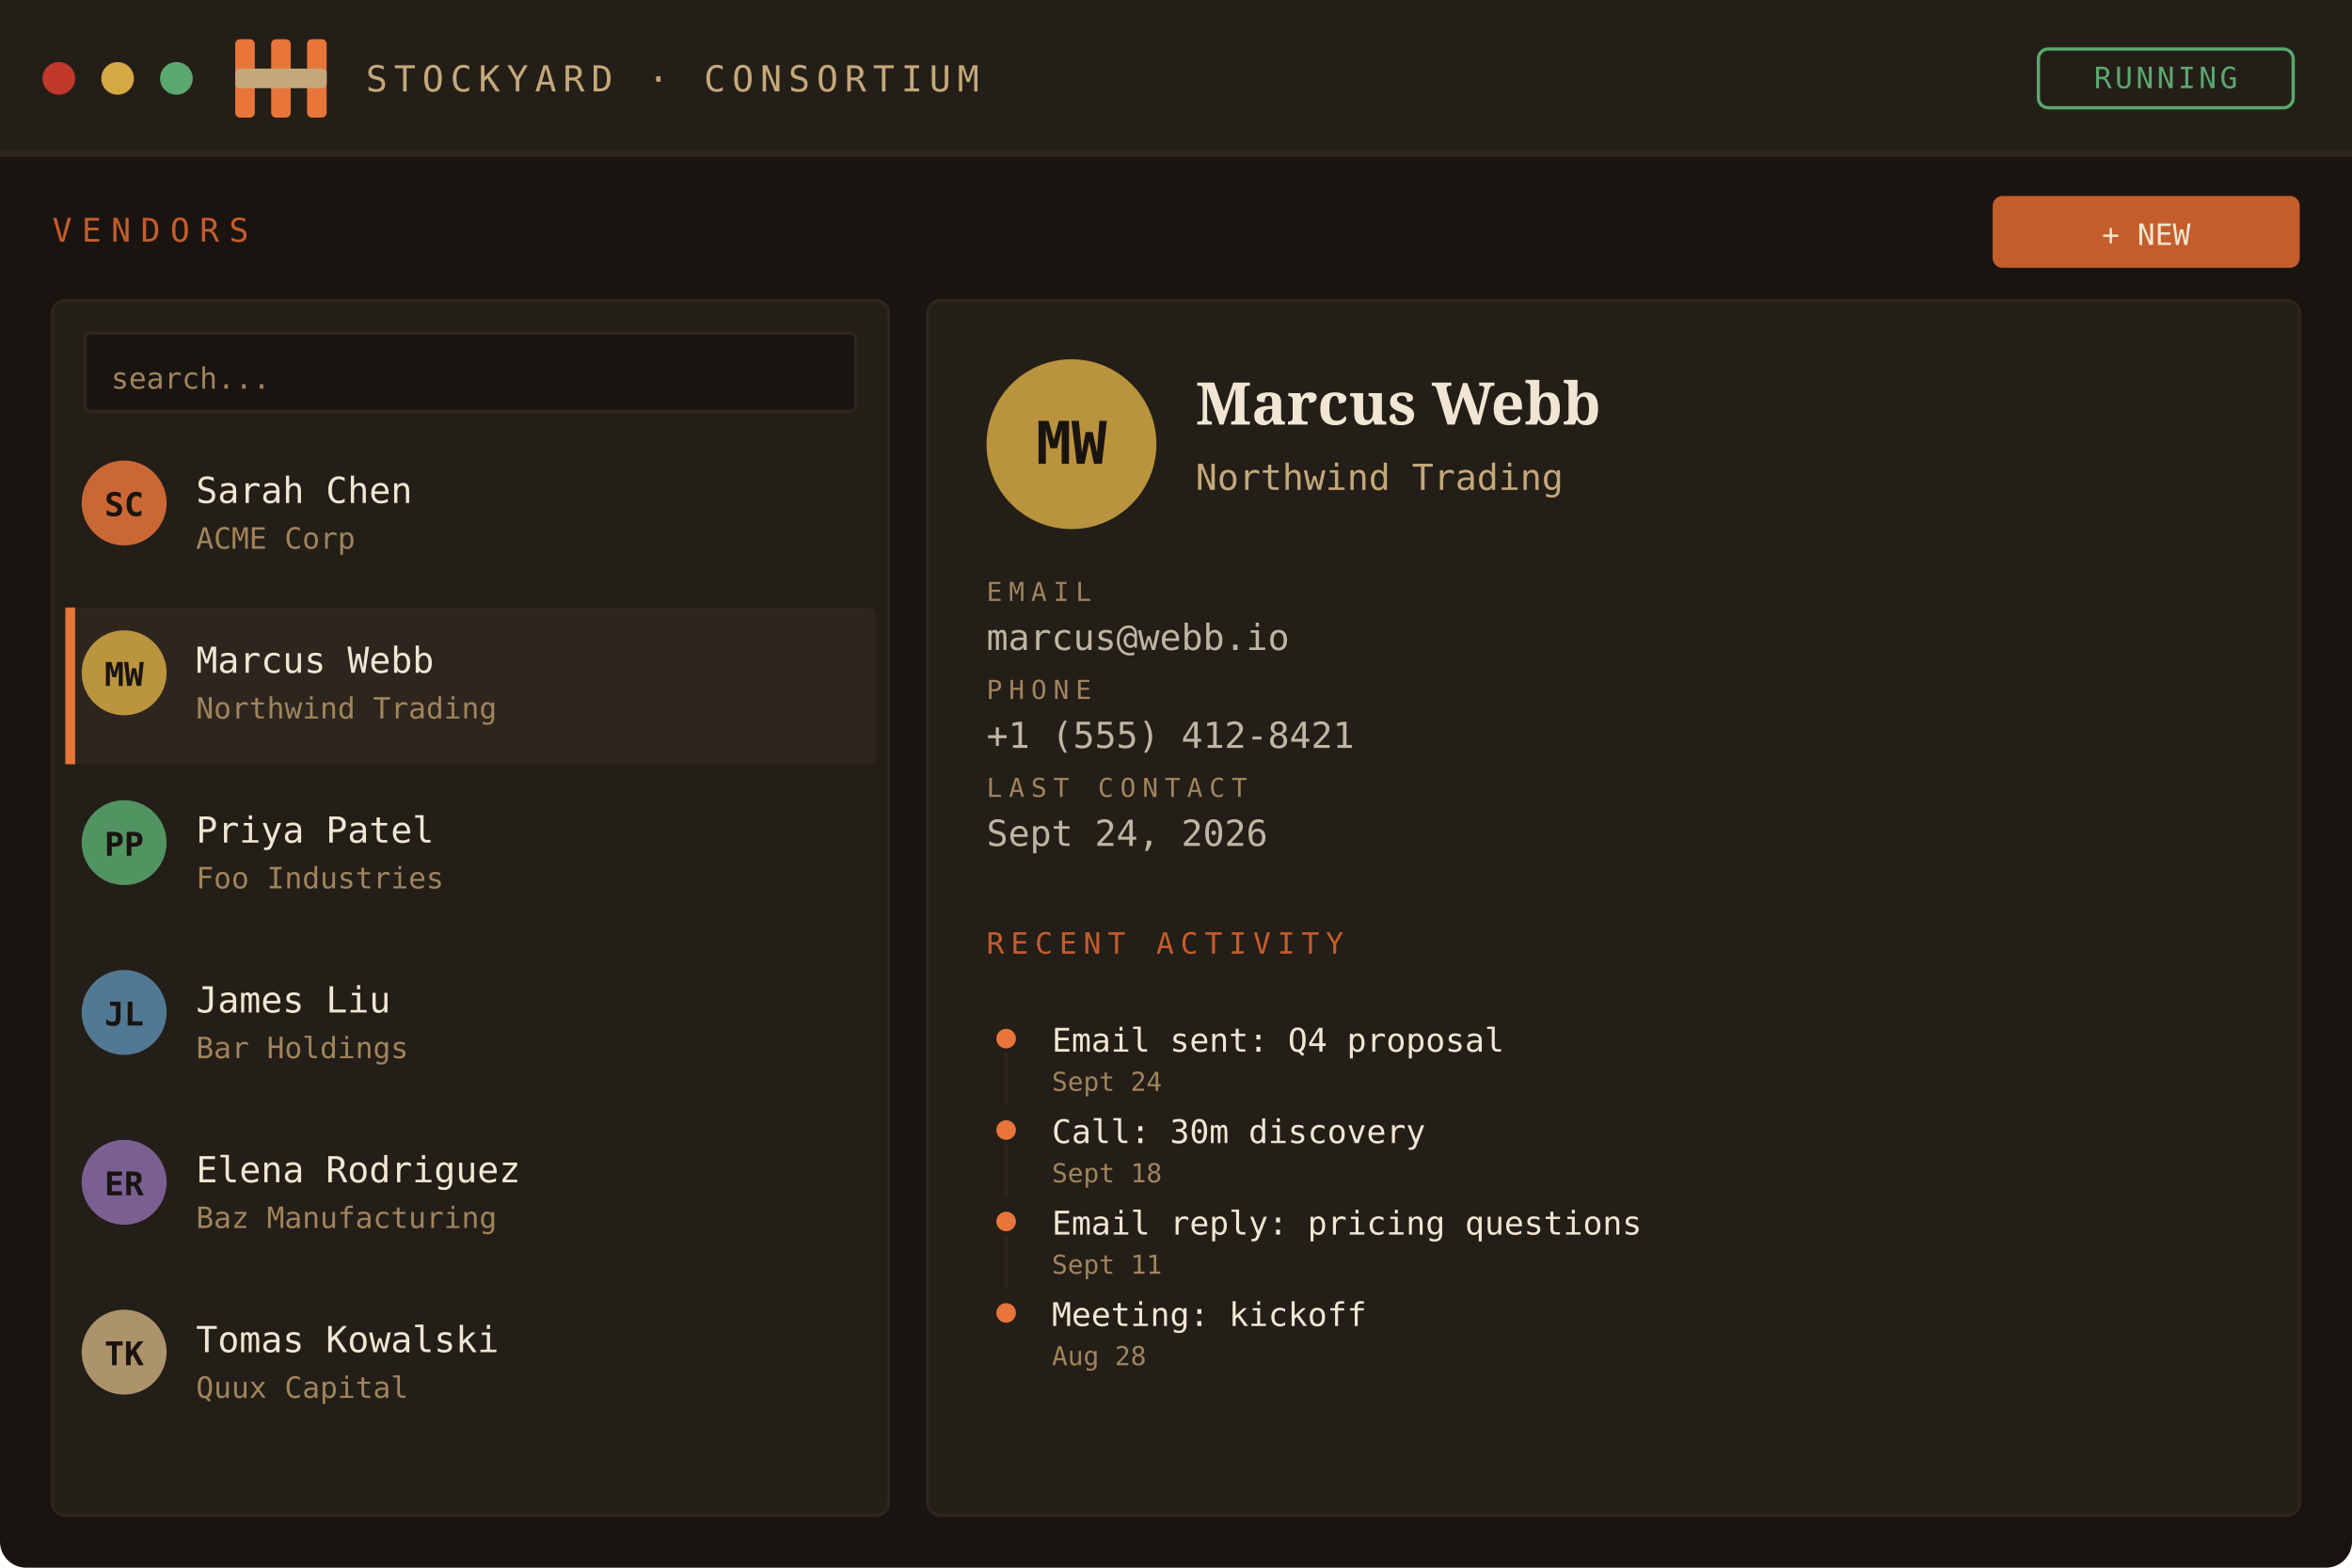
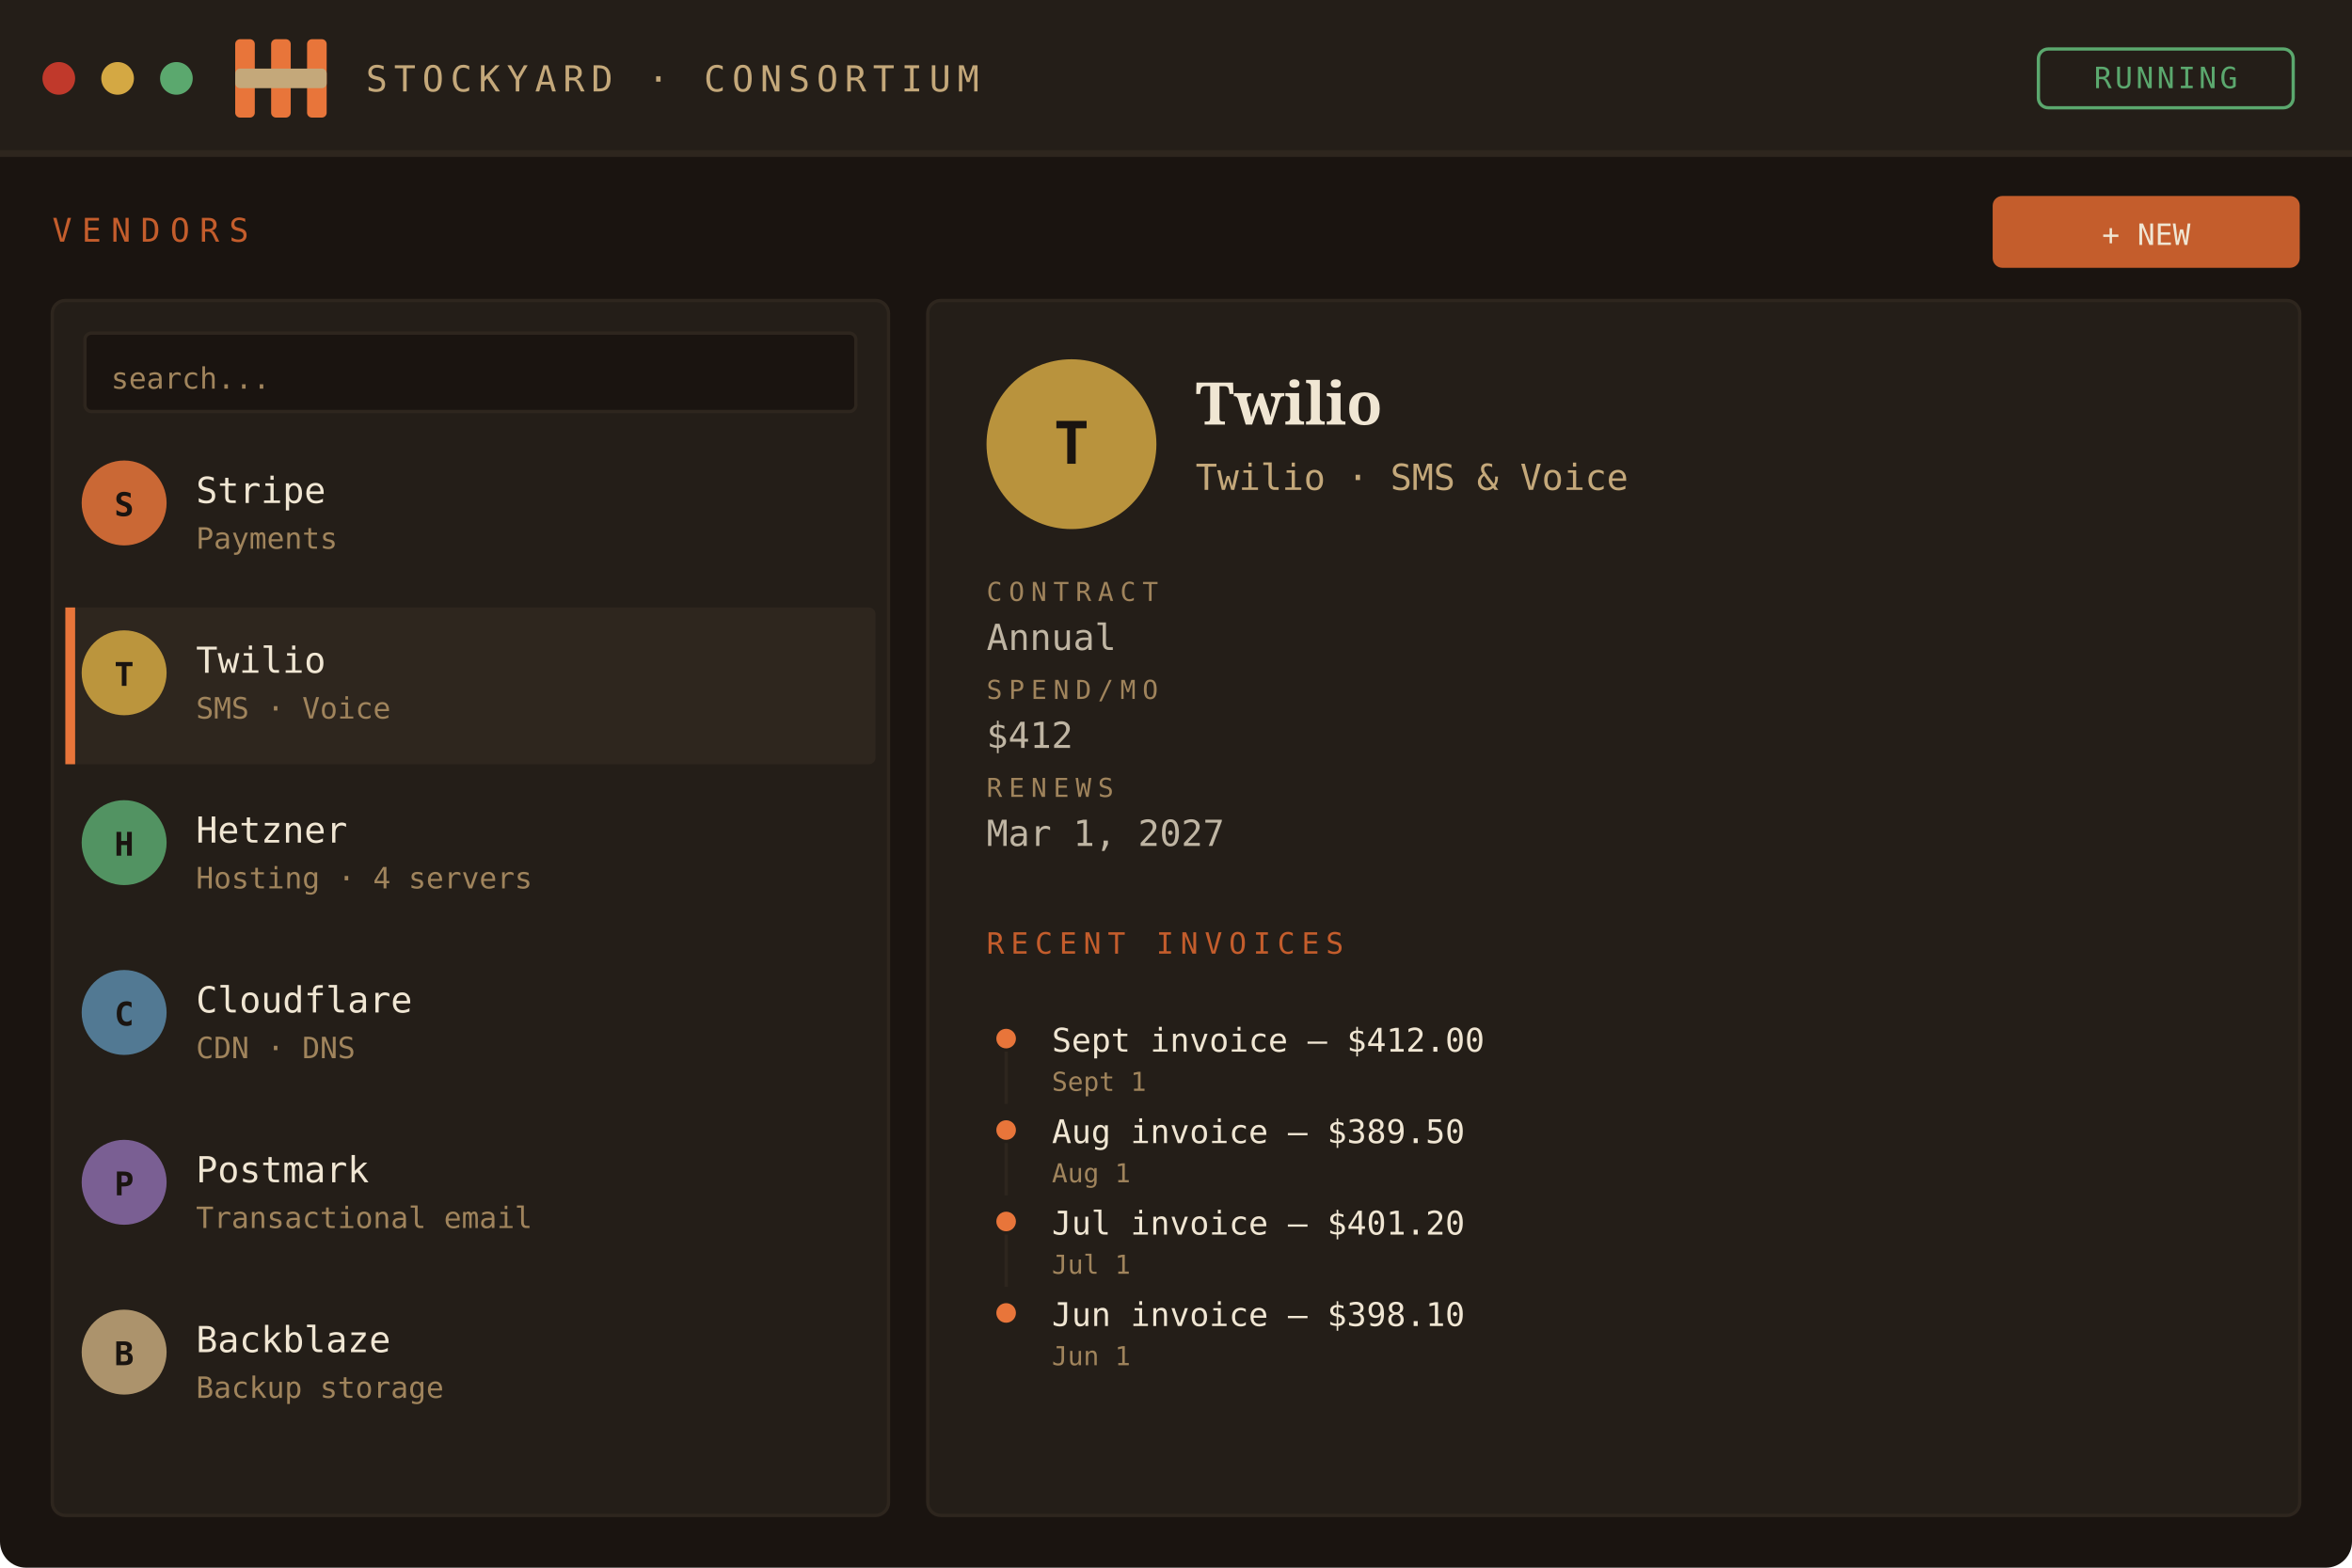
<svg xmlns="http://www.w3.org/2000/svg" width="720" height="480" viewBox="0 0 720 480" role="img" aria-label="Consortium dashboard mockup">
  <rect width="720" height="480" rx="8" fill="#1a1410" />
  <rect width="720" height="48" fill="#241e18" />
  <rect y="46" width="720" height="2" fill="#2e261e" />
  <circle cx="18" cy="24" r="5" fill="#c0392b" />
  <circle cx="36" cy="24" r="5" fill="#d4a843" />
  <circle cx="54" cy="24" r="5" fill="#5ba86e" />
  <rect x="72" y="12" width="6" height="24" rx="1.5" fill="#e8753a" />
  <rect x="83" y="12" width="6" height="24" rx="1.5" fill="#e8753a" />
  <rect x="94" y="12" width="6" height="24" rx="1.5" fill="#e8753a" />
  <rect x="72" y="21" width="28" height="6" rx="1.5" fill="#c4a87a" />
  <text x="112" y="28" fill="#c4a87a" font-size="11" font-family="JetBrains Mono,monospace" letter-spacing="2">STOCKYARD · CONSORTIUM</text>
  <rect x="624" y="15" width="78" height="18" rx="3" fill="none" stroke="#5ba86e" stroke-width="1" />
  <text x="663" y="27" text-anchor="middle" fill="#5ba86e" font-size="9" font-family="JetBrains Mono,monospace" letter-spacing="1">RUNNING</text>
  <text x="16" y="74" fill="#c45d2c" font-size="10" font-family="JetBrains Mono,monospace" letter-spacing="3">VENDORS</text>
  <rect x="610" y="60" width="94" height="22" rx="3" fill="#c45d2c" />
  <text x="657" y="75" text-anchor="middle" fill="#f0e6d3" font-size="9" font-family="JetBrains Mono,monospace">+ NEW</text>
  <rect x="16" y="92" width="256" height="372" rx="4" fill="#241e18" stroke="#2e261e" />
  <rect x="26" y="102" width="236" height="24" rx="2" fill="#1a1410" stroke="#2e261e" />
  <text x="34" y="119" fill="#a0845c" font-size="9" font-family="JetBrains Mono,monospace">search...</text>
  <circle cx="38" cy="154" r="13" fill="#e8753a" opacity="0.85" />
-   <text x="38" y="158" text-anchor="middle" fill="#1a1410" font-size="10" font-family="JetBrains Mono,monospace" font-weight="bold">SC</text>
-   <text x="60" y="154" fill="#f0e6d3" font-size="11" font-family="JetBrains Mono,monospace">Sarah Chen</text>
-   <text x="60" y="168" fill="#a0845c" font-size="9" font-family="JetBrains Mono,monospace">ACME Corp</text>
+   <text x="38" y="158" text-anchor="middle" fill="#1a1410" font-size="10" font-family="JetBrains Mono,monospace" font-weight="bold">S</text>
+   <text x="60" y="154" fill="#f0e6d3" font-size="11" font-family="JetBrains Mono,monospace">Stripe</text>
+   <text x="60" y="168" fill="#a0845c" font-size="9" font-family="JetBrains Mono,monospace">Payments</text>
  <rect x="20" y="186" width="248" height="48" rx="2" fill="#2e261e" />
  <rect x="20" y="186" width="3" height="48" fill="#e8753a" />
  <circle cx="38" cy="206" r="13" fill="#d4a843" opacity="0.85" />
-   <text x="38" y="210" text-anchor="middle" fill="#1a1410" font-size="10" font-family="JetBrains Mono,monospace" font-weight="bold">MW</text>
-   <text x="60" y="206" fill="#f0e6d3" font-size="11" font-family="JetBrains Mono,monospace">Marcus Webb</text>
-   <text x="60" y="220" fill="#a0845c" font-size="9" font-family="JetBrains Mono,monospace">Northwind Trading</text>
+   <text x="38" y="210" text-anchor="middle" fill="#1a1410" font-size="10" font-family="JetBrains Mono,monospace" font-weight="bold">T</text>
+   <text x="60" y="206" fill="#f0e6d3" font-size="11" font-family="JetBrains Mono,monospace">Twilio</text>
+   <text x="60" y="220" fill="#a0845c" font-size="9" font-family="JetBrains Mono,monospace">SMS · Voice</text>
  <circle cx="38" cy="258" r="13" fill="#5ba86e" opacity="0.85" />
-   <text x="38" y="262" text-anchor="middle" fill="#1a1410" font-size="10" font-family="JetBrains Mono,monospace" font-weight="bold">PP</text>
-   <text x="60" y="258" fill="#f0e6d3" font-size="11" font-family="JetBrains Mono,monospace">Priya Patel</text>
-   <text x="60" y="272" fill="#a0845c" font-size="9" font-family="JetBrains Mono,monospace">Foo Industries</text>
+   <text x="38" y="262" text-anchor="middle" fill="#1a1410" font-size="10" font-family="JetBrains Mono,monospace" font-weight="bold">H</text>
+   <text x="60" y="258" fill="#f0e6d3" font-size="11" font-family="JetBrains Mono,monospace">Hetzner</text>
+   <text x="60" y="272" fill="#a0845c" font-size="9" font-family="JetBrains Mono,monospace">Hosting · 4 servers</text>
  <circle cx="38" cy="310" r="13" fill="#5b8aa8" opacity="0.85" />
-   <text x="38" y="314" text-anchor="middle" fill="#1a1410" font-size="10" font-family="JetBrains Mono,monospace" font-weight="bold">JL</text>
-   <text x="60" y="310" fill="#f0e6d3" font-size="11" font-family="JetBrains Mono,monospace">James Liu</text>
-   <text x="60" y="324" fill="#a0845c" font-size="9" font-family="JetBrains Mono,monospace">Bar Holdings</text>
+   <text x="38" y="314" text-anchor="middle" fill="#1a1410" font-size="10" font-family="JetBrains Mono,monospace" font-weight="bold">C</text>
+   <text x="60" y="310" fill="#f0e6d3" font-size="11" font-family="JetBrains Mono,monospace">Cloudflare</text>
+   <text x="60" y="324" fill="#a0845c" font-size="9" font-family="JetBrains Mono,monospace">CDN · DNS</text>
  <circle cx="38" cy="362" r="13" fill="#8a6ba8" opacity="0.85" />
-   <text x="38" y="366" text-anchor="middle" fill="#1a1410" font-size="10" font-family="JetBrains Mono,monospace" font-weight="bold">ER</text>
-   <text x="60" y="362" fill="#f0e6d3" font-size="11" font-family="JetBrains Mono,monospace">Elena Rodriguez</text>
-   <text x="60" y="376" fill="#a0845c" font-size="9" font-family="JetBrains Mono,monospace">Baz Manufacturing</text>
+   <text x="38" y="366" text-anchor="middle" fill="#1a1410" font-size="10" font-family="JetBrains Mono,monospace" font-weight="bold">P</text>
+   <text x="60" y="362" fill="#f0e6d3" font-size="11" font-family="JetBrains Mono,monospace">Postmark</text>
+   <text x="60" y="376" fill="#a0845c" font-size="9" font-family="JetBrains Mono,monospace">Transactional email</text>
  <circle cx="38" cy="414" r="13" fill="#c4a87a" opacity="0.85" />
-   <text x="38" y="418" text-anchor="middle" fill="#1a1410" font-size="10" font-family="JetBrains Mono,monospace" font-weight="bold">TK</text>
-   <text x="60" y="414" fill="#f0e6d3" font-size="11" font-family="JetBrains Mono,monospace">Tomas Kowalski</text>
-   <text x="60" y="428" fill="#a0845c" font-size="9" font-family="JetBrains Mono,monospace">Quux Capital</text>
+   <text x="38" y="418" text-anchor="middle" fill="#1a1410" font-size="10" font-family="JetBrains Mono,monospace" font-weight="bold">B</text>
+   <text x="60" y="414" fill="#f0e6d3" font-size="11" font-family="JetBrains Mono,monospace">Backblaze</text>
+   <text x="60" y="428" fill="#a0845c" font-size="9" font-family="JetBrains Mono,monospace">Backup storage</text>
  <rect x="284" y="92" width="420" height="372" rx="4" fill="#241e18" stroke="#2e261e" />
  <circle cx="328" cy="136" r="26" fill="#d4a843" opacity="0.85" />
-   <text x="328" y="142" text-anchor="middle" fill="#1a1410" font-size="18" font-family="JetBrains Mono,monospace" font-weight="bold">MW</text>
-   <text x="366" y="130" fill="#f0e6d3" font-size="18" font-family="Libre Baskerville,Georgia,serif" font-weight="bold">Marcus Webb</text>
-   <text x="366" y="150" fill="#c4a87a" font-size="11" font-family="JetBrains Mono,monospace">Northwind Trading</text>
-   <text x="302" y="184" fill="#a0845c" font-size="8" font-family="JetBrains Mono,monospace" letter-spacing="2">EMAIL</text>
-   <text x="302" y="199" fill="#bfb5a3" font-size="11" font-family="JetBrains Mono,monospace">marcus@webb.io</text>
-   <text x="302" y="214" fill="#a0845c" font-size="8" font-family="JetBrains Mono,monospace" letter-spacing="2">PHONE</text>
-   <text x="302" y="229" fill="#bfb5a3" font-size="11" font-family="JetBrains Mono,monospace">+1 (555) 412-8421</text>
-   <text x="302" y="244" fill="#a0845c" font-size="8" font-family="JetBrains Mono,monospace" letter-spacing="2">LAST CONTACT</text>
-   <text x="302" y="259" fill="#bfb5a3" font-size="11" font-family="JetBrains Mono,monospace">Sept 24, 2026</text>
-   <text x="302" y="292" fill="#c45d2c" font-size="9" font-family="JetBrains Mono,monospace" letter-spacing="2">RECENT ACTIVITY</text>
+   <text x="328" y="142" text-anchor="middle" fill="#1a1410" font-size="18" font-family="JetBrains Mono,monospace" font-weight="bold">T</text>
+   <text x="366" y="130" fill="#f0e6d3" font-size="18" font-family="Libre Baskerville,Georgia,serif" font-weight="bold">Twilio</text>
+   <text x="366" y="150" fill="#c4a87a" font-size="11" font-family="JetBrains Mono,monospace">Twilio · SMS &amp; Voice</text>
+   <text x="302" y="184" fill="#a0845c" font-size="8" font-family="JetBrains Mono,monospace" letter-spacing="2">CONTRACT</text>
+   <text x="302" y="199" fill="#bfb5a3" font-size="11" font-family="JetBrains Mono,monospace">Annual</text>
+   <text x="302" y="214" fill="#a0845c" font-size="8" font-family="JetBrains Mono,monospace" letter-spacing="2">SPEND/MO</text>
+   <text x="302" y="229" fill="#bfb5a3" font-size="11" font-family="JetBrains Mono,monospace">$412</text>
+   <text x="302" y="244" fill="#a0845c" font-size="8" font-family="JetBrains Mono,monospace" letter-spacing="2">RENEWS</text>
+   <text x="302" y="259" fill="#bfb5a3" font-size="11" font-family="JetBrains Mono,monospace">Mar 1, 2027</text>
+   <text x="302" y="292" fill="#c45d2c" font-size="9" font-family="JetBrains Mono,monospace" letter-spacing="2">RECENT INVOICES</text>
  <circle cx="308" cy="318" r="3" fill="#e8753a" />
  <line x1="308" y1="322" x2="308" y2="338" stroke="#2e261e" stroke-width="1" />
-   <text x="322" y="322" fill="#f0e6d3" font-size="10" font-family="JetBrains Mono,monospace">Email sent: Q4 proposal</text>
-   <text x="322" y="334" fill="#a0845c" font-size="8" font-family="JetBrains Mono,monospace">Sept 24</text>
+   <text x="322" y="322" fill="#f0e6d3" font-size="10" font-family="JetBrains Mono,monospace">Sept invoice — $412.00</text>
+   <text x="322" y="334" fill="#a0845c" font-size="8" font-family="JetBrains Mono,monospace">Sept 1</text>
  <circle cx="308" cy="346" r="3" fill="#e8753a" />
  <line x1="308" y1="350" x2="308" y2="366" stroke="#2e261e" stroke-width="1" />
-   <text x="322" y="350" fill="#f0e6d3" font-size="10" font-family="JetBrains Mono,monospace">Call: 30m discovery</text>
-   <text x="322" y="362" fill="#a0845c" font-size="8" font-family="JetBrains Mono,monospace">Sept 18</text>
+   <text x="322" y="350" fill="#f0e6d3" font-size="10" font-family="JetBrains Mono,monospace">Aug invoice — $389.50</text>
+   <text x="322" y="362" fill="#a0845c" font-size="8" font-family="JetBrains Mono,monospace">Aug 1</text>
  <circle cx="308" cy="374" r="3" fill="#e8753a" />
  <line x1="308" y1="378" x2="308" y2="394" stroke="#2e261e" stroke-width="1" />
-   <text x="322" y="378" fill="#f0e6d3" font-size="10" font-family="JetBrains Mono,monospace">Email reply: pricing questions</text>
-   <text x="322" y="390" fill="#a0845c" font-size="8" font-family="JetBrains Mono,monospace">Sept 11</text>
+   <text x="322" y="378" fill="#f0e6d3" font-size="10" font-family="JetBrains Mono,monospace">Jul invoice — $401.20</text>
+   <text x="322" y="390" fill="#a0845c" font-size="8" font-family="JetBrains Mono,monospace">Jul 1</text>
  <circle cx="308" cy="402" r="3" fill="#e8753a" />
-   <text x="322" y="406" fill="#f0e6d3" font-size="10" font-family="JetBrains Mono,monospace">Meeting: kickoff</text>
-   <text x="322" y="418" fill="#a0845c" font-size="8" font-family="JetBrains Mono,monospace">Aug 28</text>
+   <text x="322" y="406" fill="#f0e6d3" font-size="10" font-family="JetBrains Mono,monospace">Jun invoice — $398.10</text>
+   <text x="322" y="418" fill="#a0845c" font-size="8" font-family="JetBrains Mono,monospace">Jun 1</text>
</svg>
